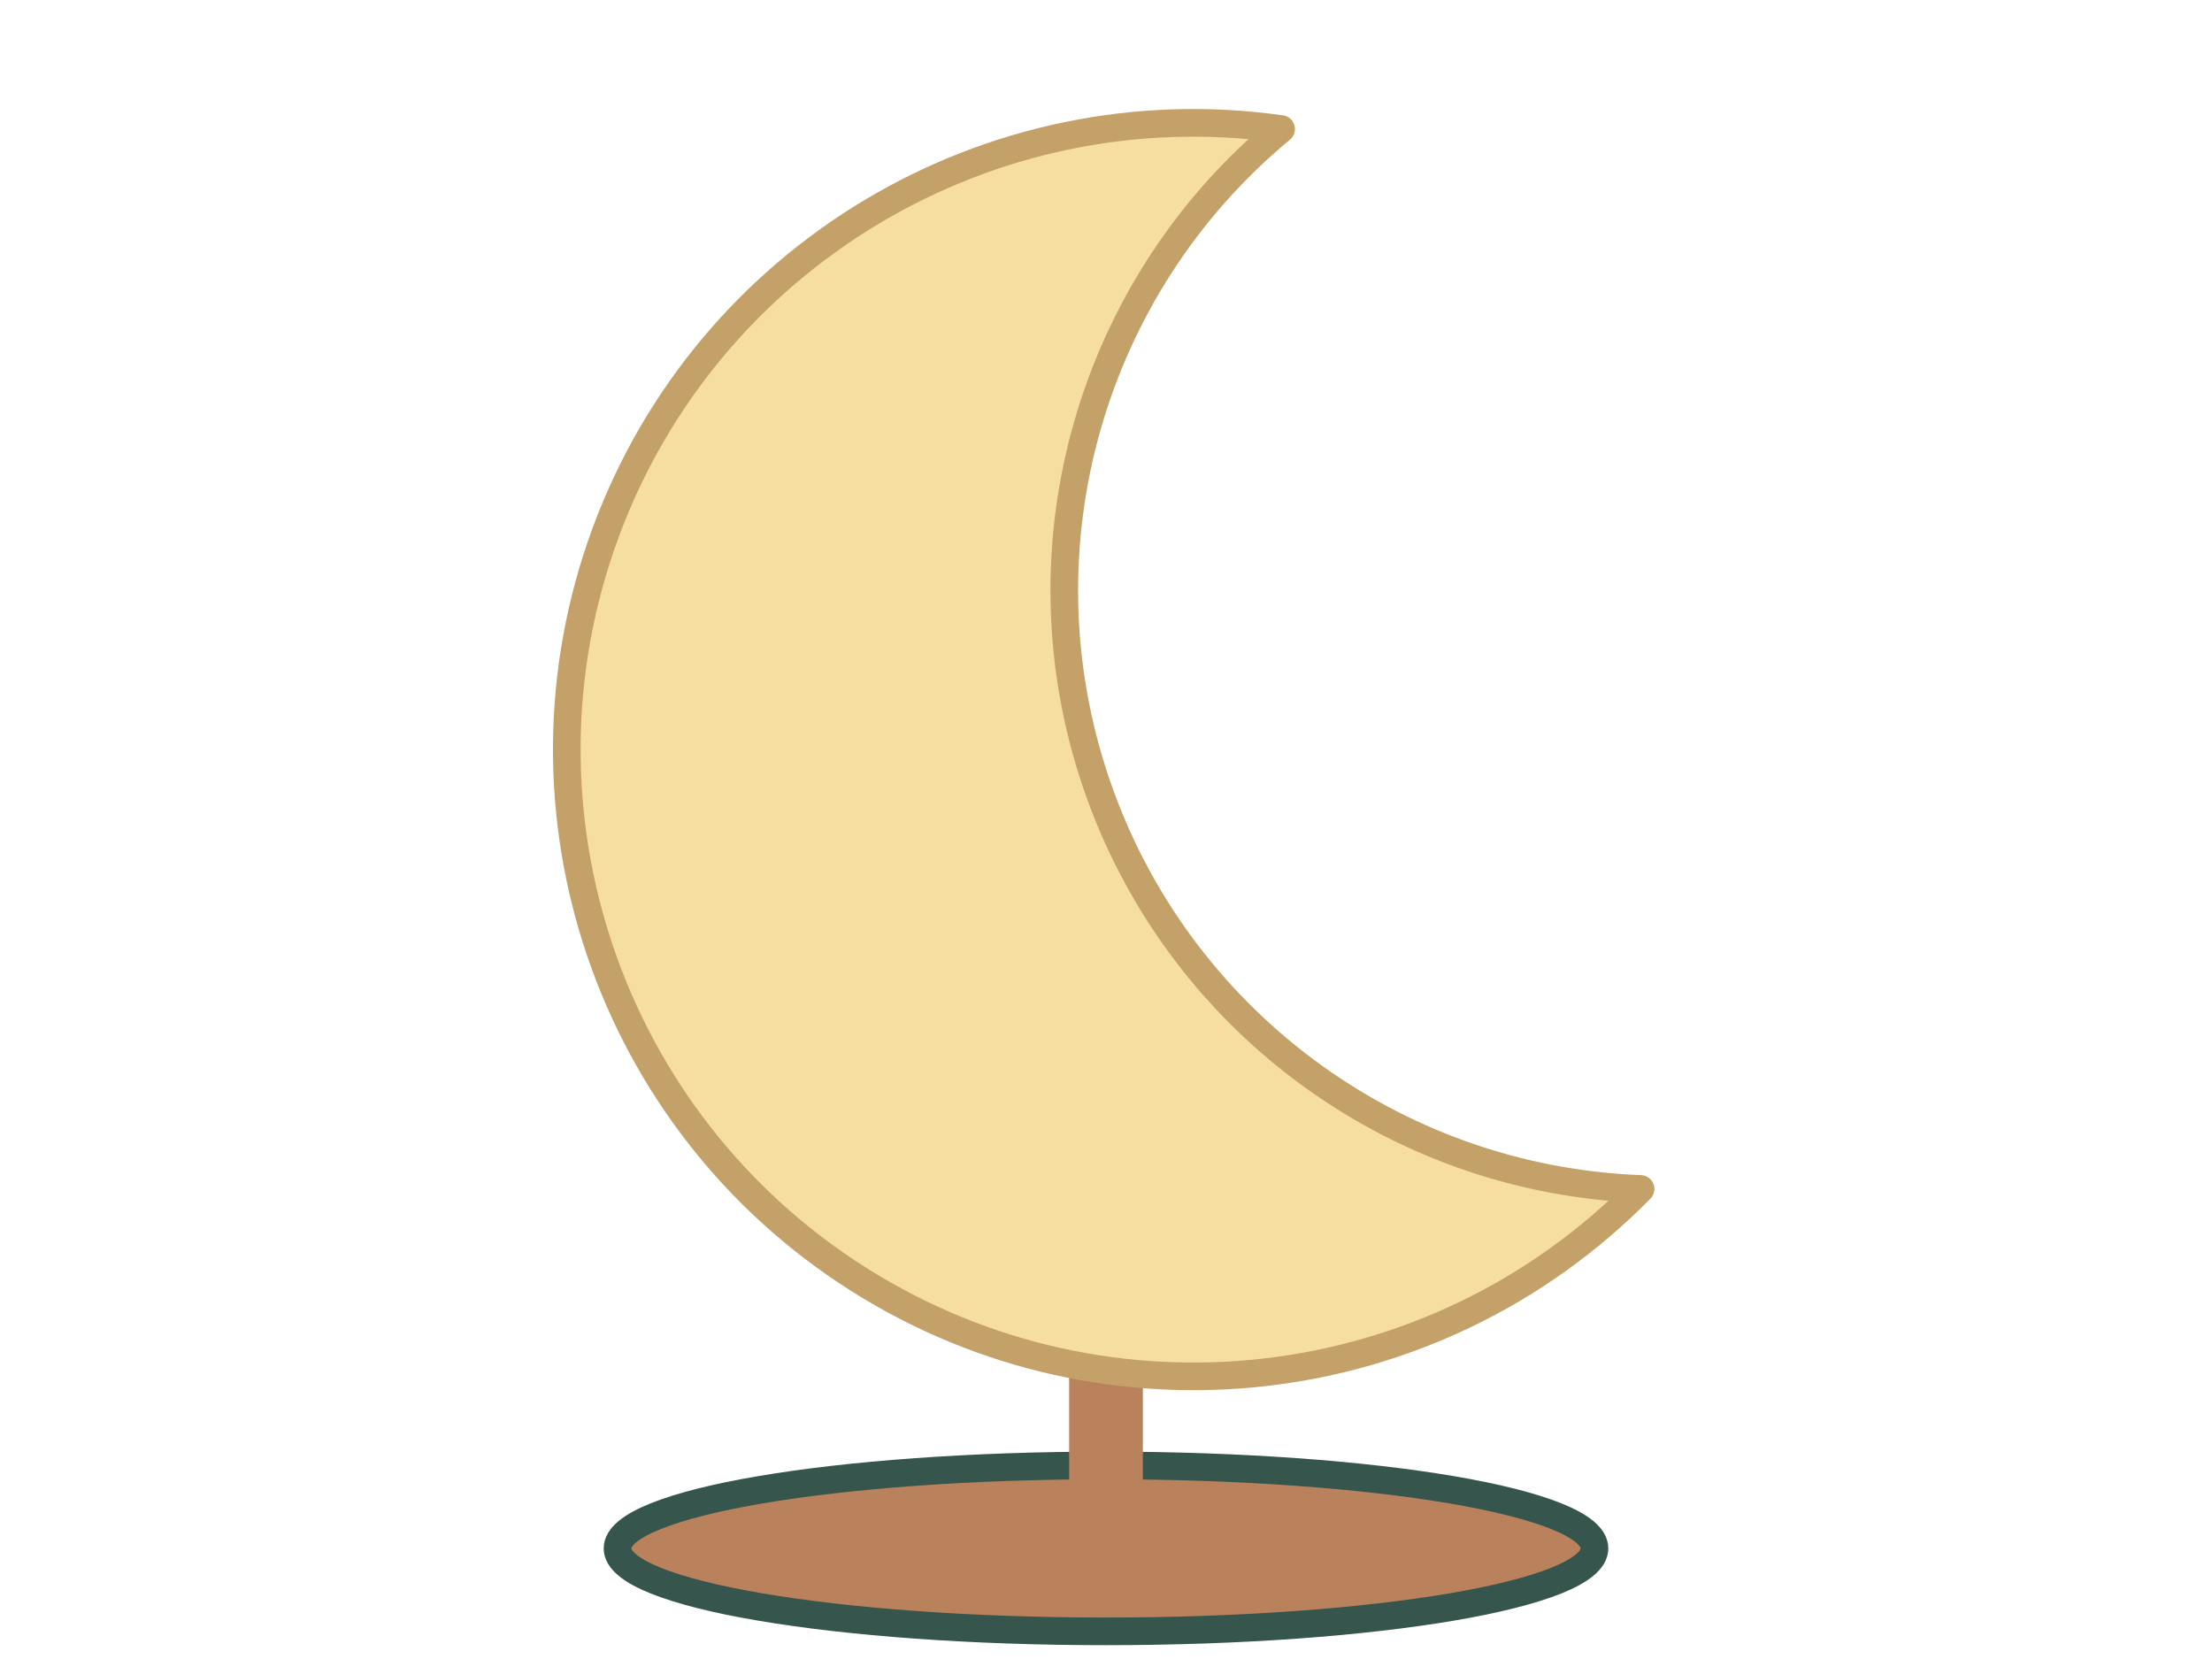
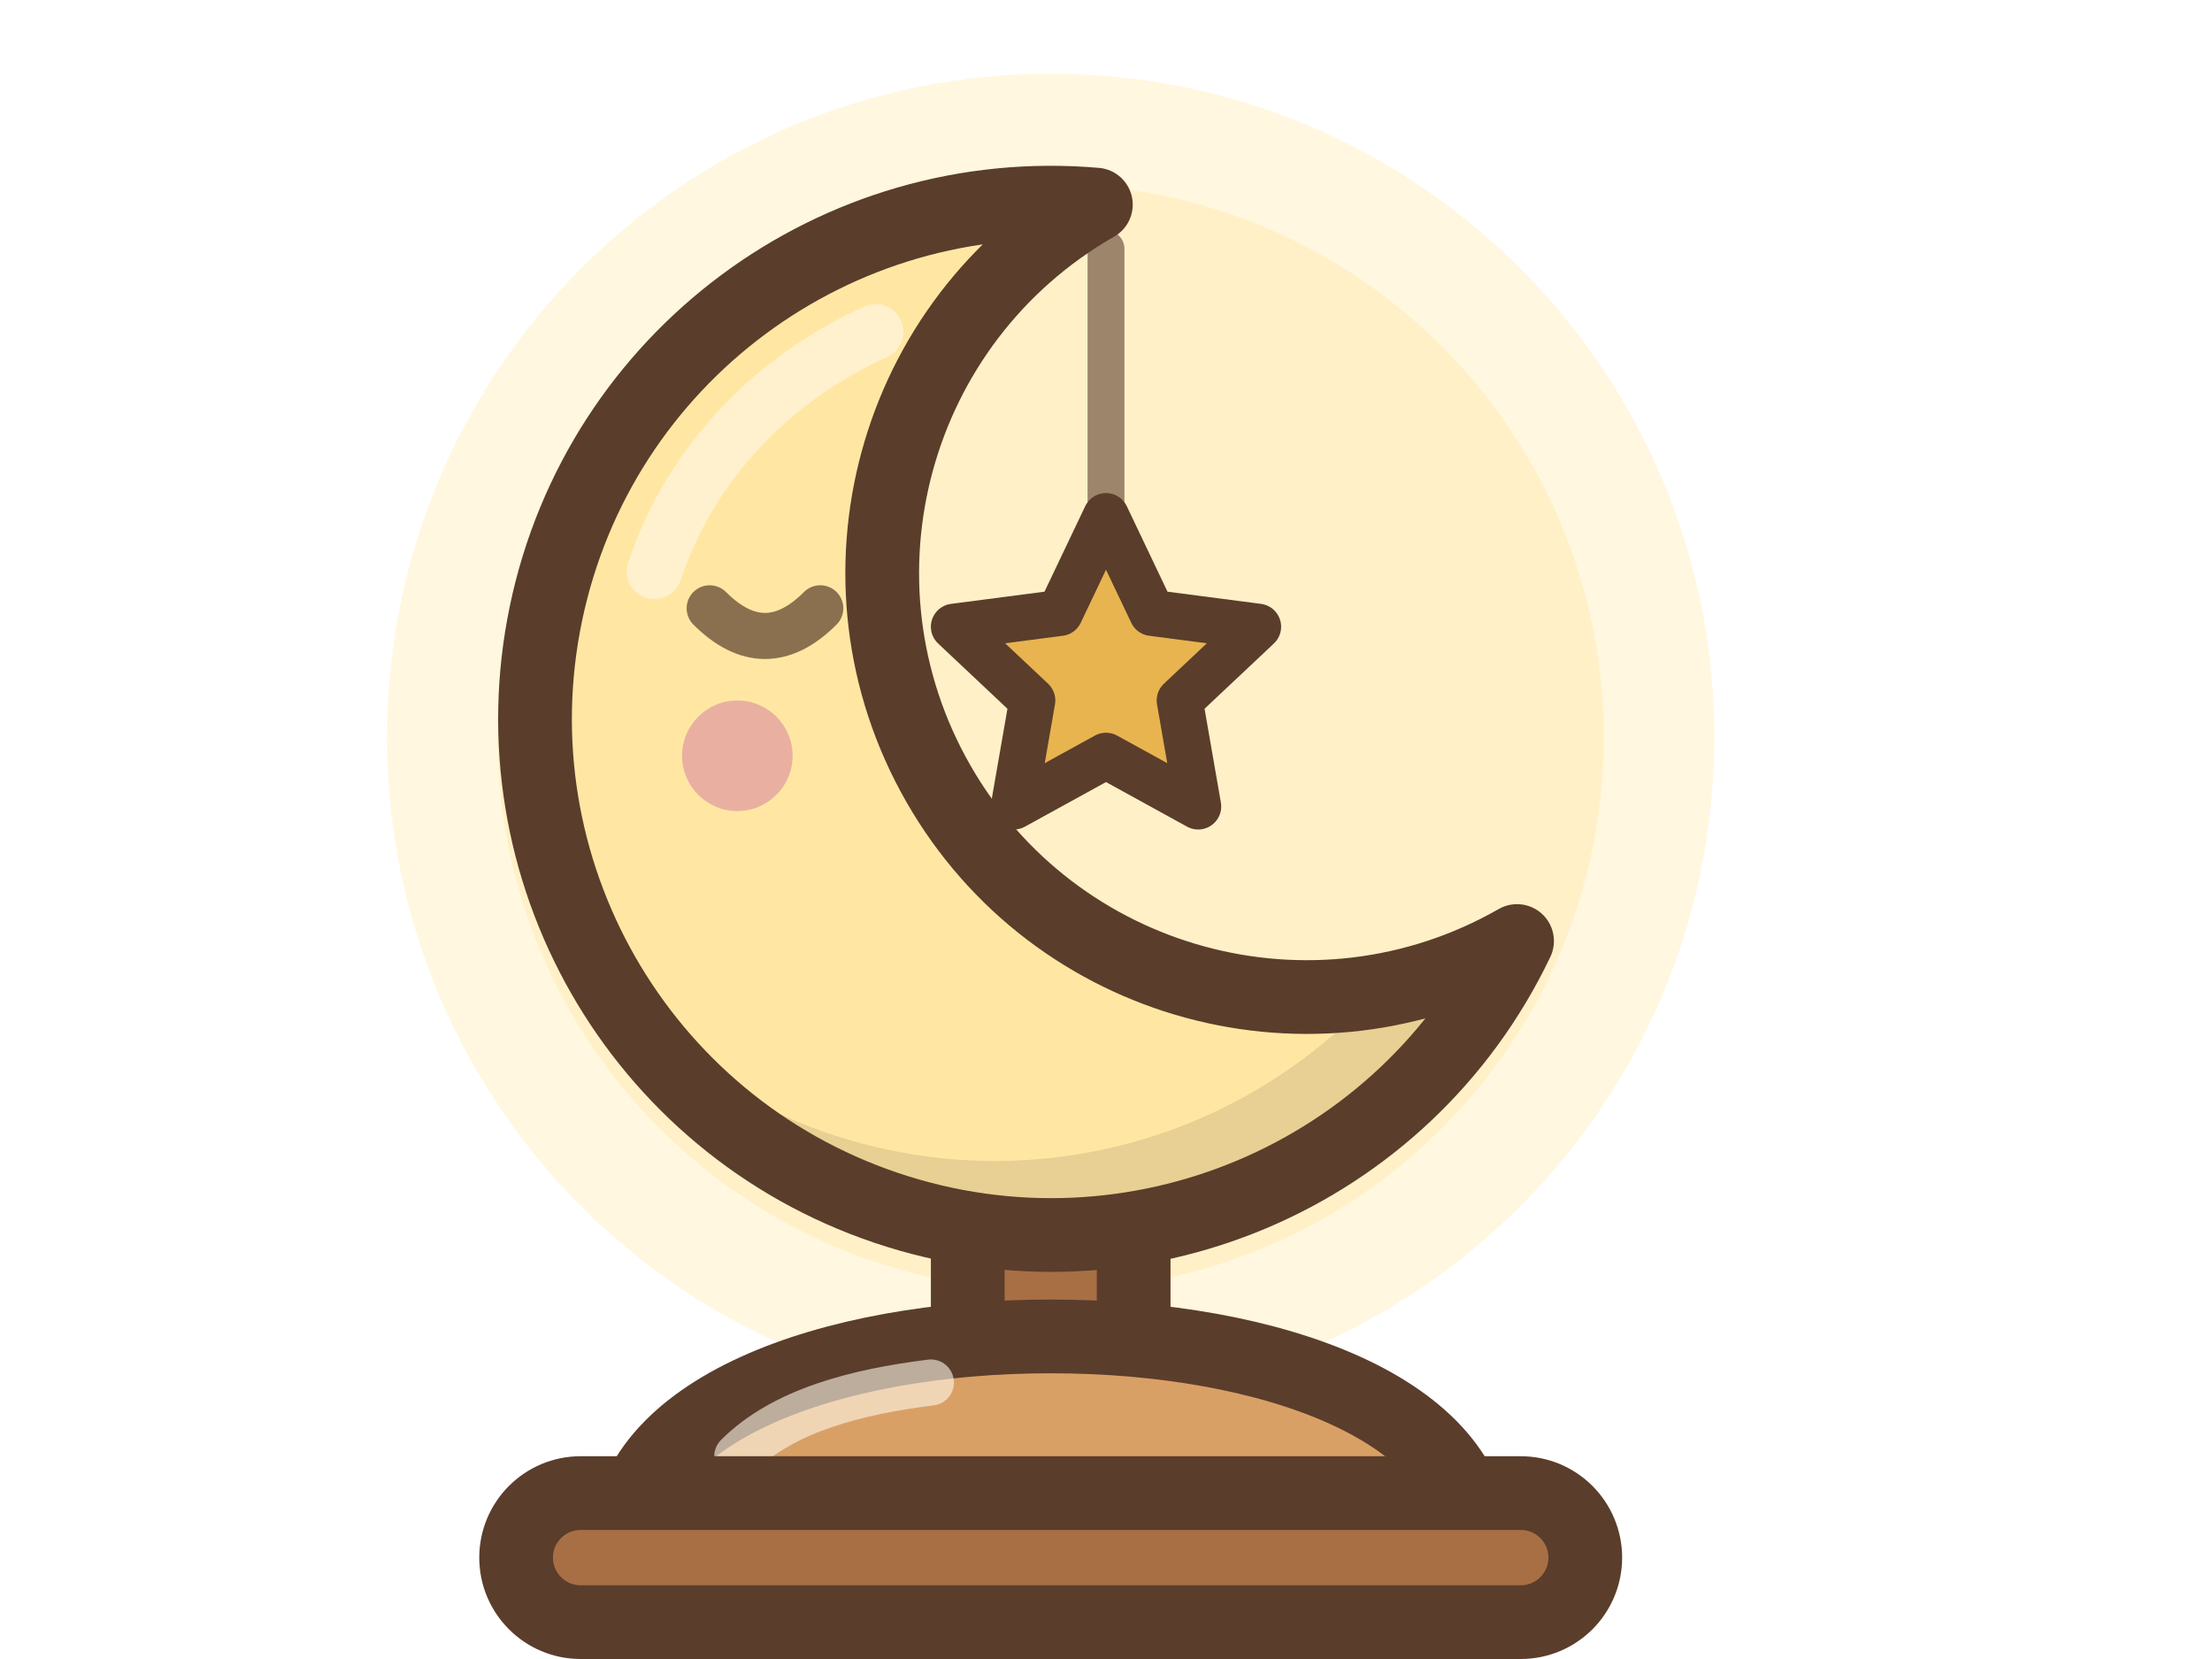
<svg xmlns="http://www.w3.org/2000/svg" viewBox="0 0 240 180">
-   <g fill="none" stroke="#36554c" stroke-width="3" stroke-linecap="round" stroke-linejoin="round">
-     <ellipse cx="120" cy="168" rx="53" ry="9" fill="#b9825d" />
-     <path d="M120 143v20" stroke="#b9825d" stroke-width="8" />
-     <path d="M139 14a68 68 0 1 0 39 115A65 65 0 0 1 139 14z" fill="#f6dea0" stroke="#c5a16a" />
+   <circle cx="114" cy="80" r="72" fill="#ffe7a3" opacity=".35" />
+   <circle cx="114" cy="80" r="60" fill="#ffe7a3" opacity=".4" />
+   <g stroke="#5a3d2b" stroke-width="8" stroke-linecap="round" stroke-linejoin="round">
+     <rect x="105" y="122" width="18" height="34" rx="7" fill="#a86f45" />
+     <path d="M68 168C68 153 90 145 114 145C138 145 160 153 160 168z" fill="#d9a066" />
+     <path d="M80 158C85 153 93 151 101 150" fill="none" stroke="#fff8ea" stroke-width="5" opacity=".6" />
+     <rect x="56" y="162" width="116" height="14" rx="7" fill="#a86f45" />
+     <path d="M118.9 22.2A56 56 0 1 0 164.6 102.1A46 46 0 0 1 118.9 22.2z" fill="#ffe7a3" />
+     <path d="M66.4 107.5A56 56 0 0 0 164.6 102.1A46 46 0 0 1 149.7 107.3A56 56 0 0 1 66.4 107.5z" fill="#5a3d2b" opacity=".14" stroke="none" />
+     <path d="M71 62C75 50 84 41 95 36" fill="none" stroke="#fff8ea" stroke-width="6" opacity=".6" />
+     <path d="M77 66Q83 72 89 66" fill="none" stroke-width="5" opacity=".7" />
+     <circle cx="80" cy="82" r="6" fill="#e3a3a0" stroke="none" opacity=".8" />
+     <path d="M120 27V58" fill="none" stroke-width="4" opacity=".6" />
+     <path d="M120 56L125 66.5L136.5 68L128 76L130 87.5L120 82L110 87.5L112 76L103.5 68L115 66.5z" fill="#e8b44f" stroke-width="5" />
  </g>
</svg>
